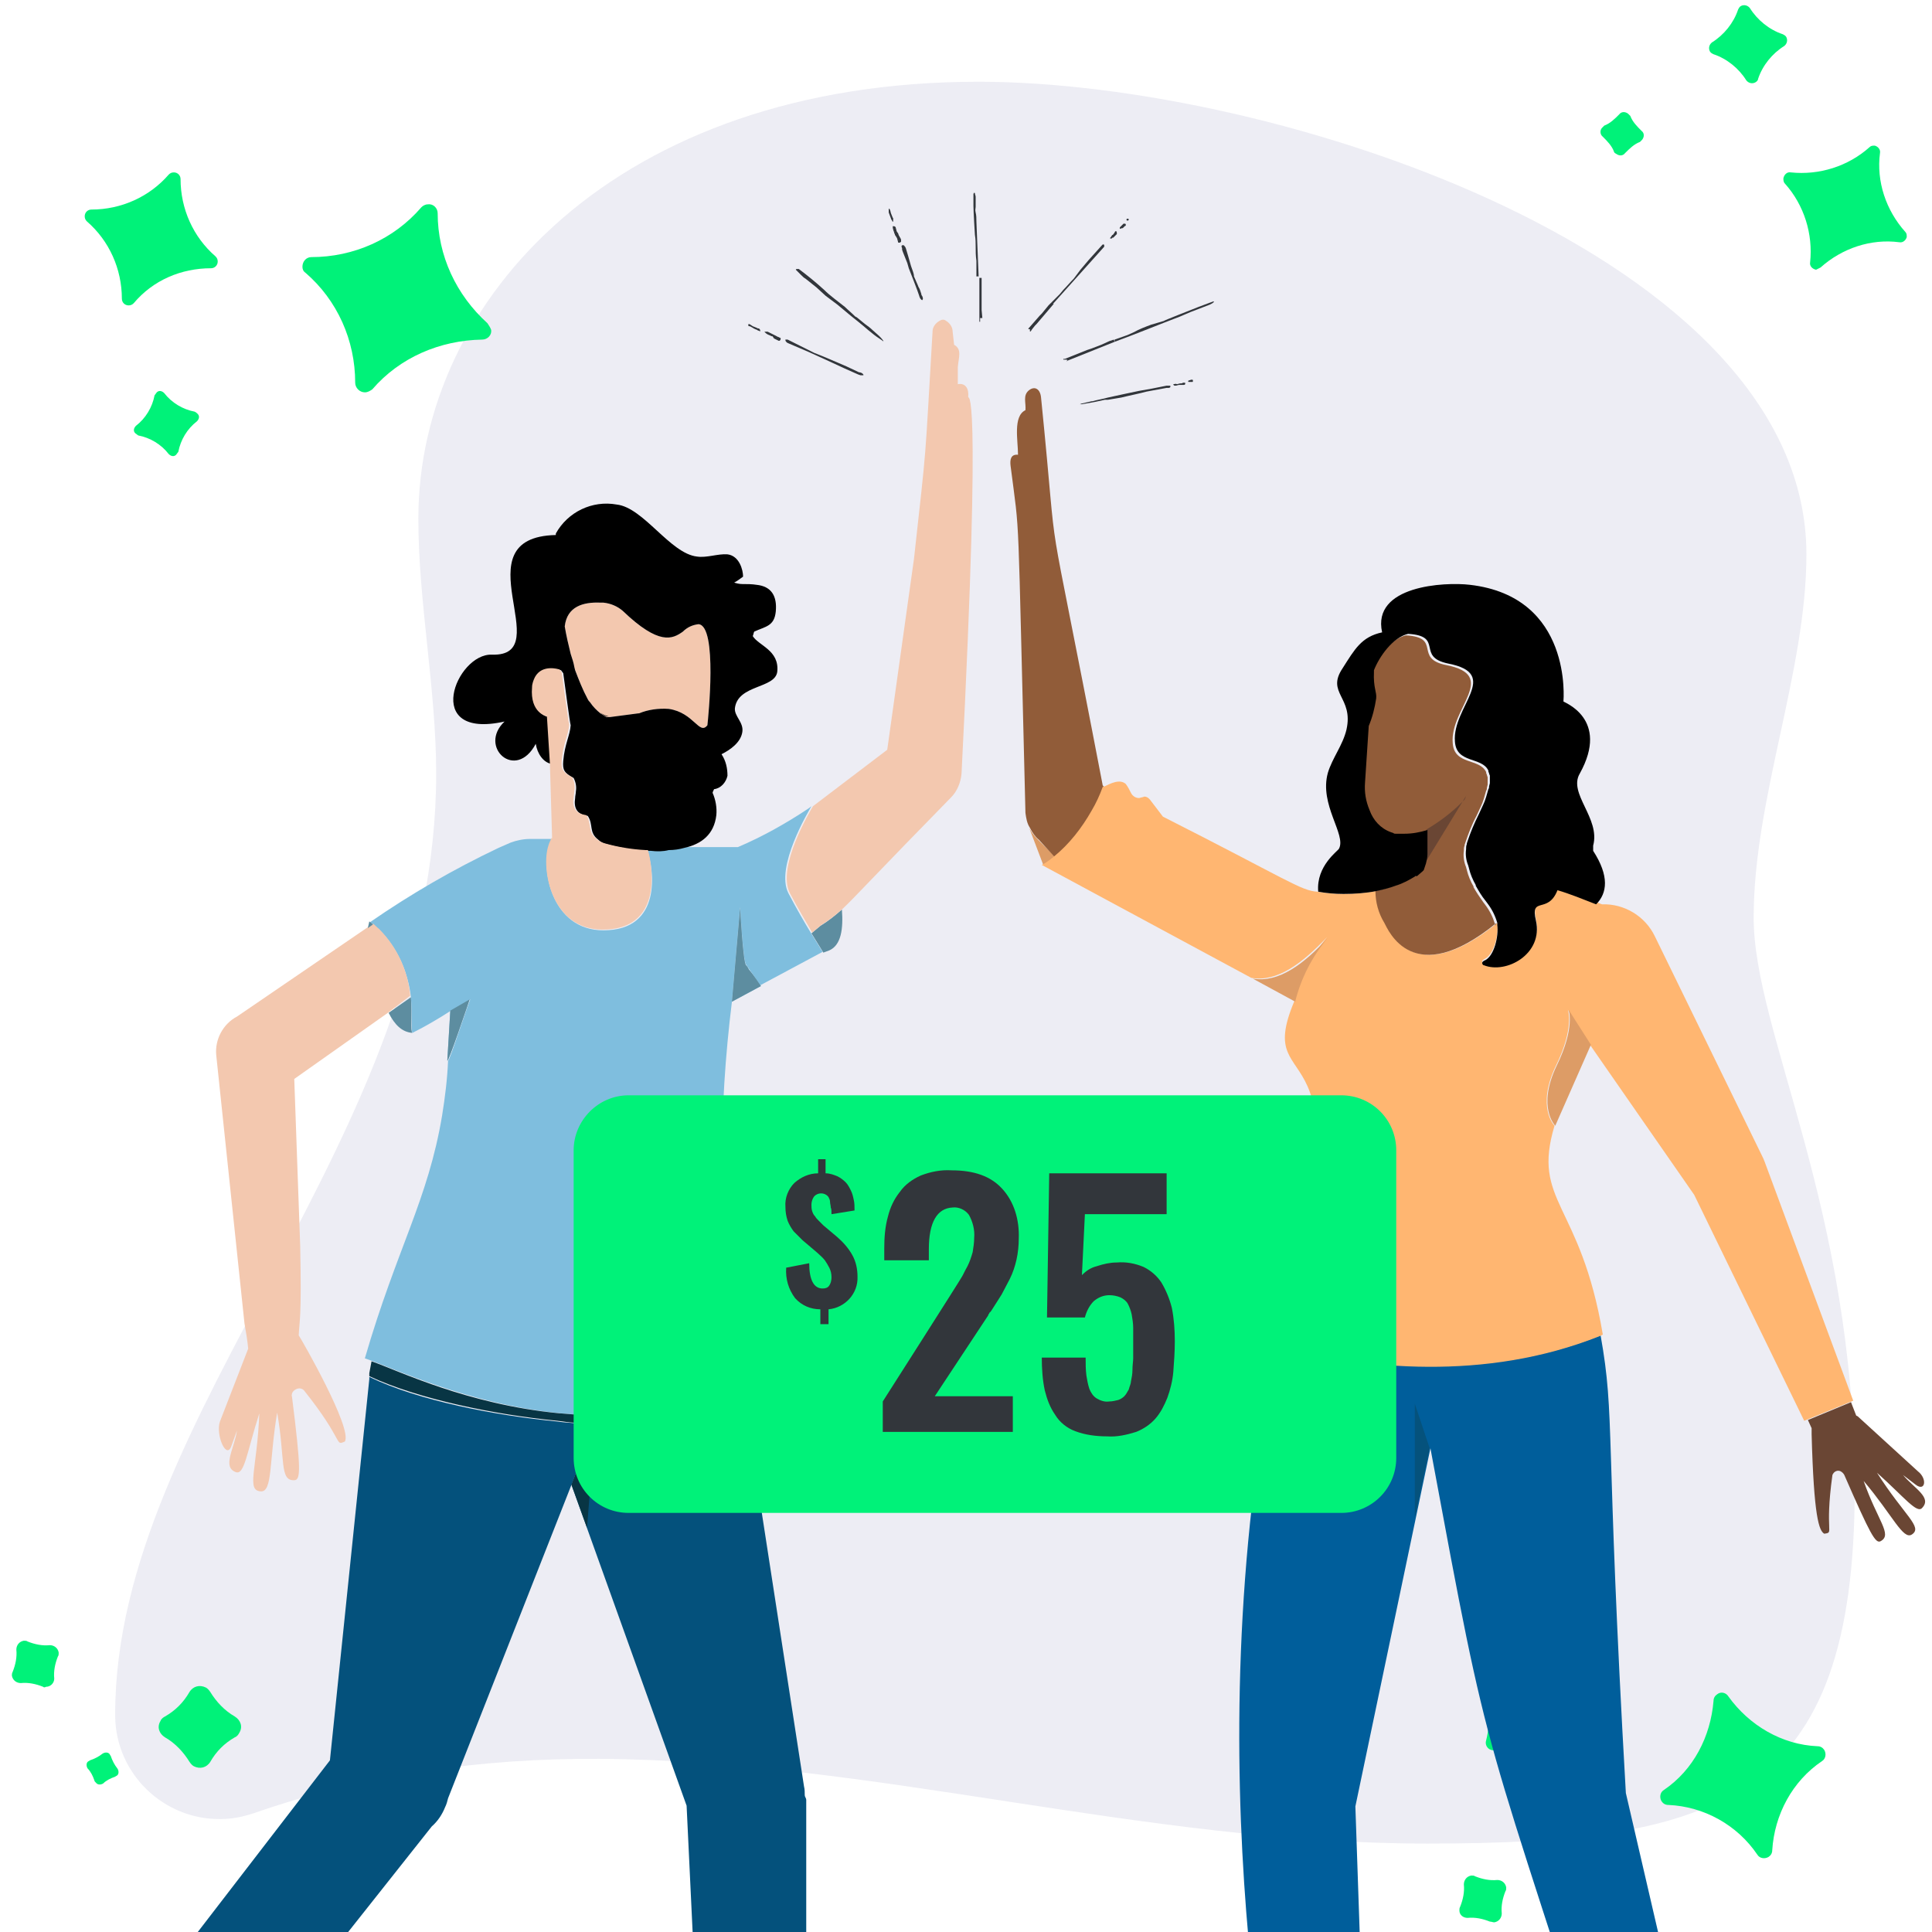
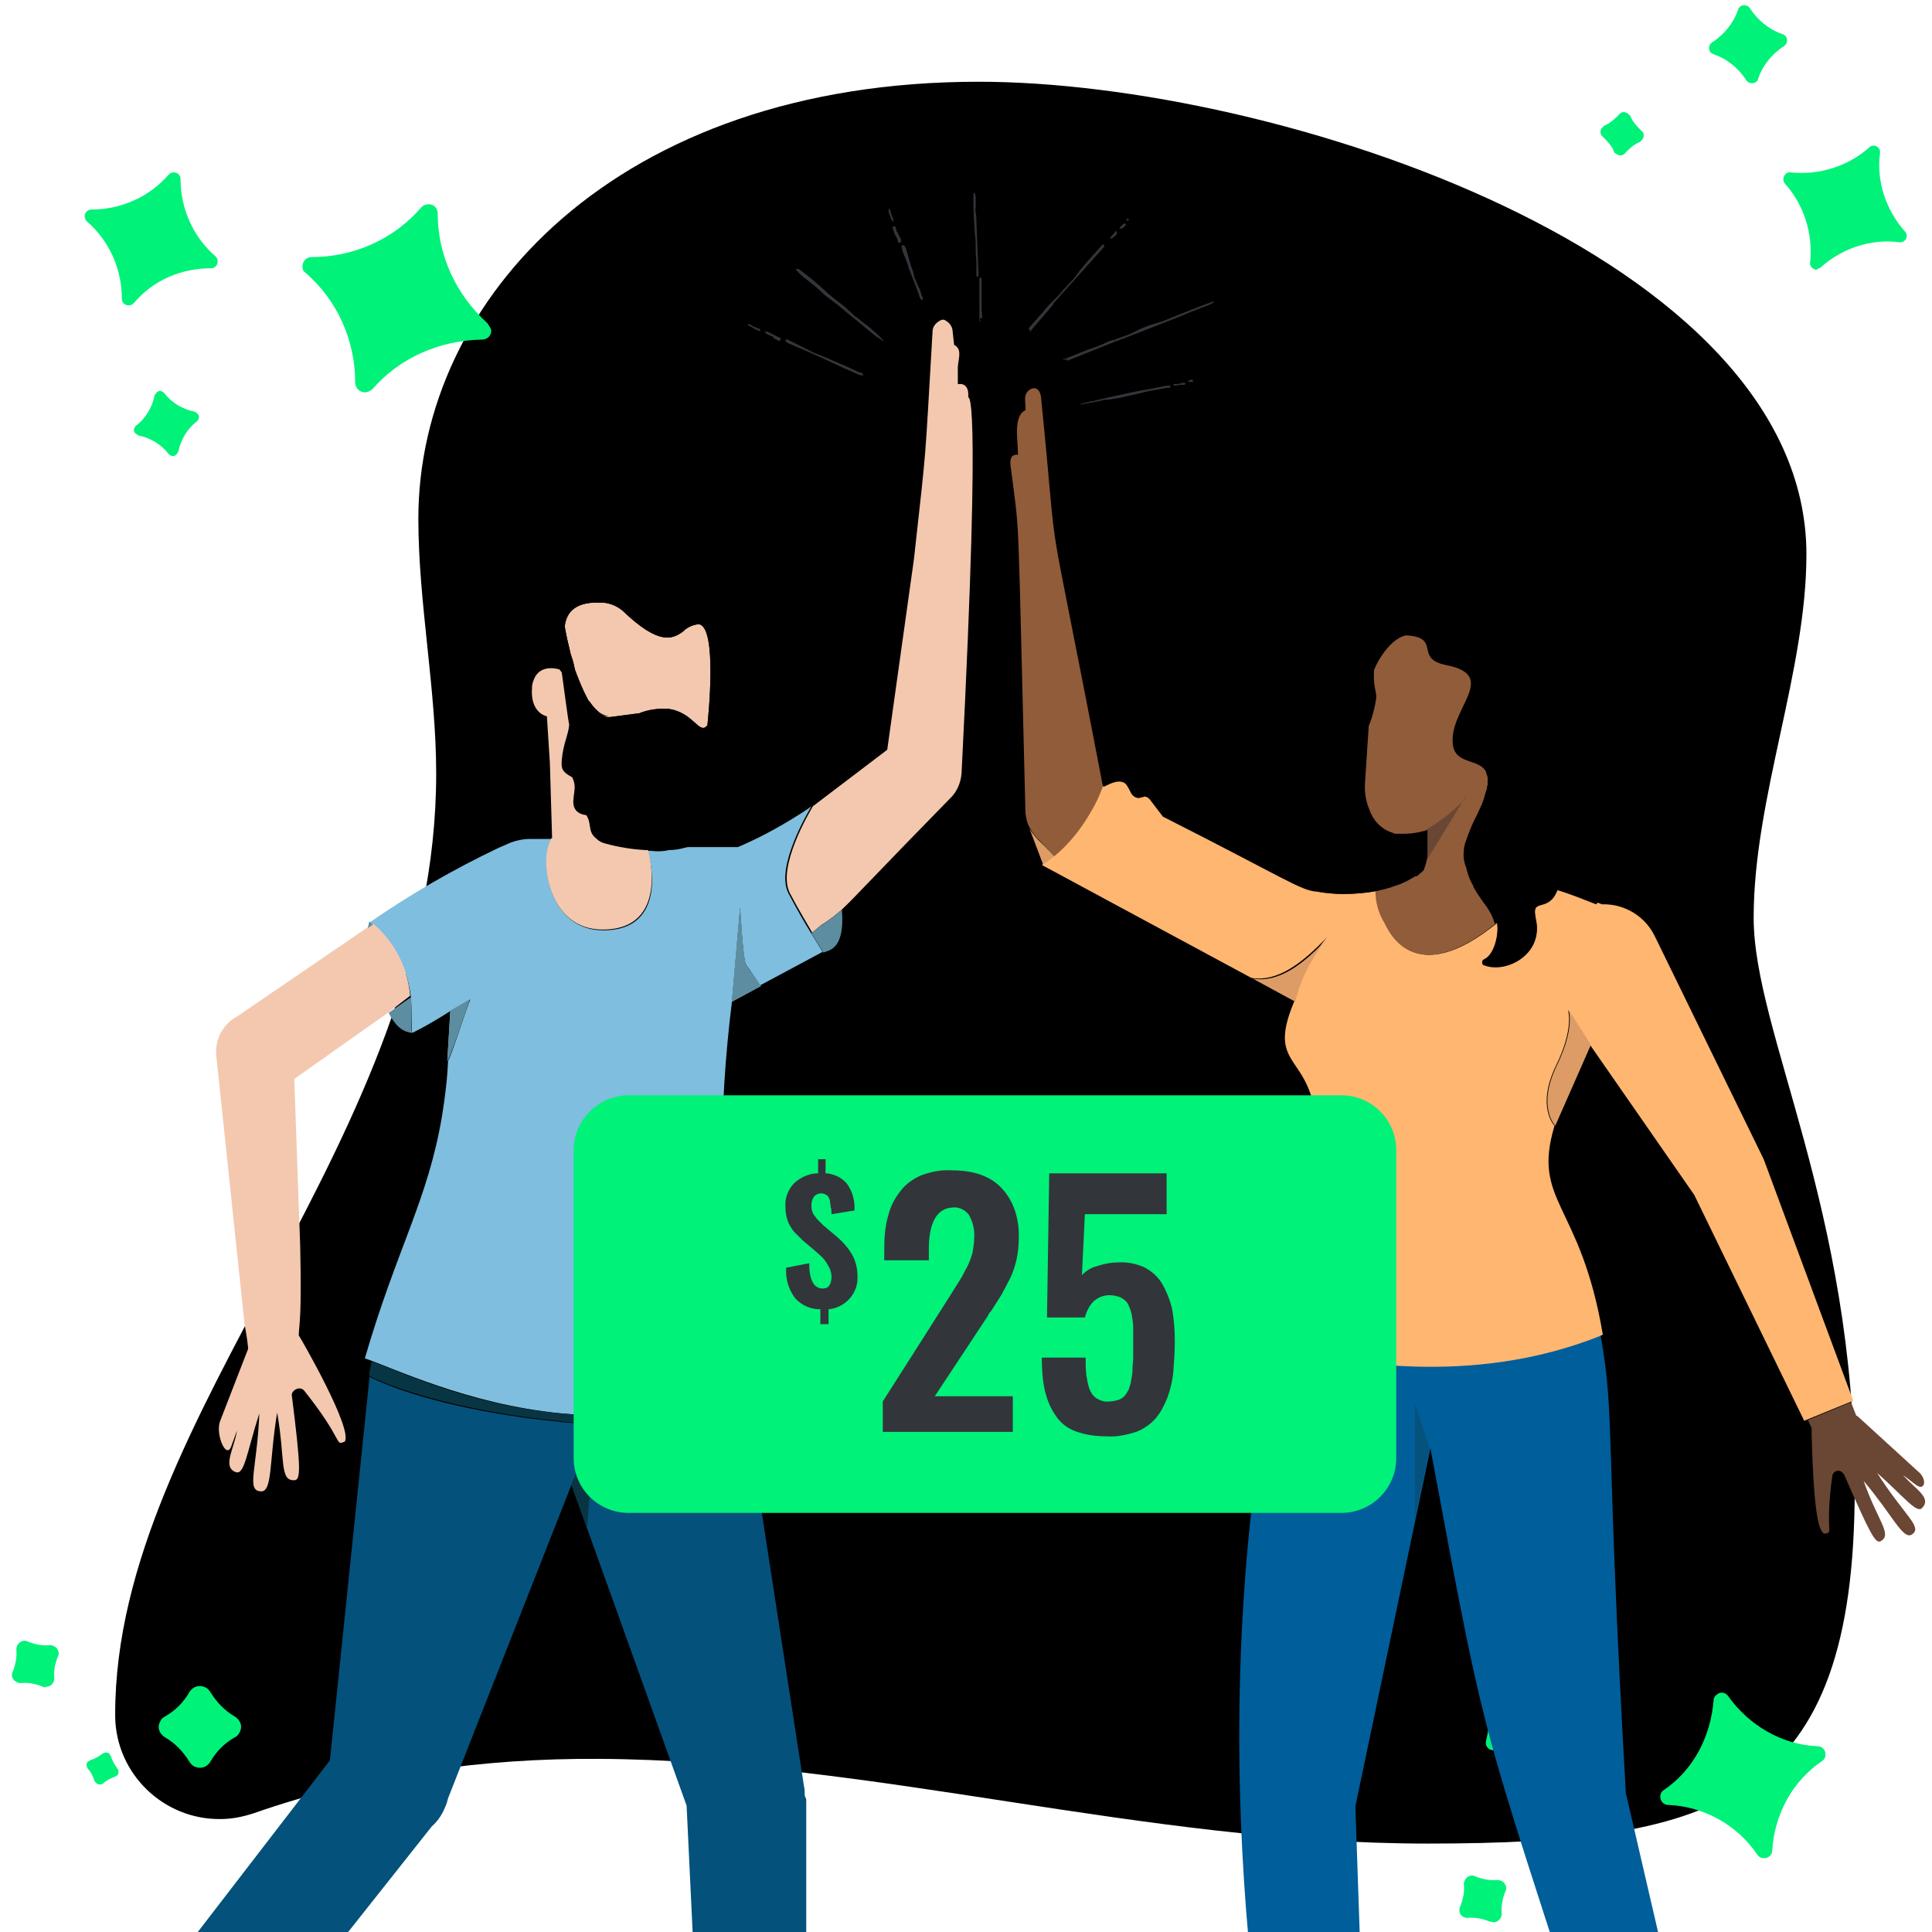
<svg xmlns="http://www.w3.org/2000/svg" enable-background="new 0 0 260 260" viewBox="0 0 260 260">
  <clipPath id="a">
    <path d="m0 0 260.4.7v259.3h-260.4z" />
  </clipPath>
-   <path d="m15.5 231c.1 7.7 6.5 13.9 14.2 13.8 1.5 0 3-.3 4.5-.8 14.9-5.2 30.6-7.4 46.4-7.3 37.1.2 73.1 11.4 111.5 11.4 39.4 0 57.5-5.9 57.5-47.8 0-37.7-13.6-61.4-13.6-76.8 0-16.1 7.1-33.1 7.1-48.9 0-40.2-71.4-63.6-111.4-63.6-48.7 0-75.4 29.3-75.4 58.8 0 11.3 2.4 22.9 2.4 34.3 0 49.4-43.2 85.9-43.2 126.6z" fill="#ededf4" />
+   <path id="background" d="m15.5 231c.1 7.7 6.5 13.9 14.2 13.8 1.5 0 3-.3 4.5-.8 14.9-5.2 30.6-7.4 46.4-7.3 37.1.2 73.1 11.4 111.5 11.4 39.4 0 57.5-5.9 57.5-47.8 0-37.7-13.6-61.4-13.6-76.8 0-16.1 7.1-33.1 7.1-48.9 0-40.2-71.4-63.6-111.4-63.6-48.7 0-75.4 29.3-75.4 58.8 0 11.3 2.4 22.9 2.4 34.3 0 49.4-43.2 85.9-43.2 126.6z" fill="currentColor" />
  <g fill="#00f279">
    <path d="m200.5 258.6c-1-.4-2-.6-3-.5-.6 0-1.1-.4-1.1-1 0-.2 0-.3.1-.5.4-1 .6-2 .5-3 0-.6.4-1.1 1-1.2.2 0 .4 0 .5.1 1 .4 2 .6 3 .5.6 0 1.1.4 1.2 1 0 .2 0 .4-.1.5-.4 1-.6 2-.5 3 0 .6-.4 1.1-1 1.2-.2 0-.4-.1-.6-.1zm9.1-25.2c-1-2.2-1.2-4.6-.6-6.9.2-.6-.2-1.2-.8-1.3-.2-.1-.5 0-.7.1-2.2 1-4.6 1.2-6.9.6-.6-.2-1.2.2-1.3.7-.1.2 0 .5.1.7 1 2.2 1.2 4.6.6 6.9-.2.6.2 1.2.7 1.3.2.1.5 0 .7-.1 2.2-1 4.6-1.2 6.9-.6.6.2 1.2-.2 1.3-.8.2-.1.1-.4 0-.6zm28.9 15.6c.3-4.8 2.7-9.3 6.7-12 .5-.3.6-1 .3-1.5-.2-.3-.5-.5-.9-.5-4.8-.2-9.2-2.8-12-6.7-.3-.5-1-.7-1.5-.3-.3.2-.5.5-.5.9-.4 4.8-2.7 9.3-6.7 12-.5.3-.6 1-.3 1.5.2.3.5.5.9.5 4.8.2 9.3 2.7 12 6.7.3.5 1 .6 1.5.3.3-.2.5-.5.5-.9z" />
    <path d="m26.2 55.4c-1.6-.3-3.1-1.2-4.1-2.5-.3-.3-.7-.4-1-.1-.1.1-.2.3-.3.4-.3 1.6-1.2 3.1-2.5 4.1-.3.3-.4.7-.1 1 .1.1.3.2.4.3 1.6.3 3.1 1.2 4.1 2.5.3.3.7.4 1 .1.1-.1.2-.3.3-.4.3-1.6 1.2-3.1 2.5-4.1.3-.3.4-.7.1-1-.1-.1-.2-.2-.4-.3z" />
    <path d="m65.6 43.5c-4.2-3.8-6.7-9.1-6.7-14.8 0-.7-.6-1.3-1.3-1.2-.4 0-.7.2-.9.4-3.7 4.3-9.1 6.7-14.8 6.7-.7 0-1.2.6-1.2 1.3 0 .3.1.6.4.8 4.3 3.7 6.7 9.1 6.7 14.8 0 .7.6 1.3 1.3 1.3.4 0 .7-.2 1-.4 3.7-4.3 9.1-6.6 14.8-6.7.7 0 1.3-.6 1.2-1.3-.1-.3-.3-.6-.5-.9z" />
    <path d="m18 40.8c2.6-3.1 6.4-4.7 10.4-4.7.5 0 .9-.4.9-.9 0-.3-.1-.5-.3-.7-3-2.6-4.7-6.4-4.7-10.4 0-.5-.4-.9-.9-.9-.3 0-.5.1-.7.3-2.6 3-6.4 4.7-10.4 4.7-.5 0-.9.4-.9.9 0 .3.1.5.3.7 3 2.6 4.7 6.4 4.7 10.4 0 .5.4.9.9.9.3 0 .5-.1.7-.3z" />
    <path d="m217.2 20.4c-.3-.8-.9-1.4-1.5-2-.4-.3-.4-.9-.1-1.2.1-.1.2-.2.3-.3.8-.3 1.4-.9 2-1.5.3-.4.8-.4 1.2-.1.1.1.2.2.3.3.3.8.9 1.4 1.5 2 .4.3.4.8.1 1.2-.1.1-.2.2-.3.3-.8.3-1.4.9-2 1.5-.3.4-.8.4-1.2.1-.2-.1-.3-.2-.3-.3zm19.4-9.8c.6-1.8 1.9-3.4 3.5-4.4.4-.3.5-.8.3-1.2-.1-.2-.3-.3-.5-.4-1.8-.6-3.4-1.9-4.4-3.5-.3-.4-.8-.5-1.2-.3-.2.1-.3.3-.4.5-.6 1.8-1.9 3.4-3.5 4.4-.4.3-.5.8-.3 1.2.1.2.3.3.5.4 1.8.6 3.4 1.9 4.4 3.5.3.4.8.5 1.2.3.2-.1.4-.3.4-.5zm8.4 25.4c2.9-2.6 6.8-3.9 10.6-3.4.5.1.9-.3 1-.7 0-.3 0-.5-.2-.7-2.6-2.9-3.9-6.8-3.4-10.6.1-.5-.3-.9-.7-1-.3 0-.5 0-.7.2-2.9 2.6-6.8 3.8-10.6 3.4-.5-.1-.9.3-1 .8 0 .2 0 .5.2.7 2.6 2.9 3.8 6.8 3.4 10.6-.1.5.3.9.8 1 .2-.1.4-.2.6-.3z" />
    <path d="m5.8 227c-1-.4-2-.6-3-.5-.6 0-1.1-.4-1.2-1 0-.2 0-.3.1-.5.4-1 .6-2 .5-3 0-.6.4-1.1 1-1.2.2 0 .4 0 .5.1 1 .4 2 .6 3 .5.6 0 1.1.4 1.2 1 0 .2 0 .4-.1.5-.4 1-.6 2-.5 3 0 .6-.5 1.1-1.1 1.1-.2.1-.3.1-.4 0z" />
    <path d="m31.6 233.8c-1.4.8-2.5 1.9-3.3 3.3-.5.8-1.4 1-2.2.6-.2-.1-.4-.3-.6-.6-.8-1.3-1.9-2.5-3.3-3.3-.8-.5-1.1-1.4-.6-2.2.1-.3.4-.5.6-.6 1.4-.8 2.5-1.9 3.3-3.3.5-.8 1.4-1 2.2-.6.2.1.4.3.6.6.8 1.3 1.9 2.5 3.3 3.3.8.5 1.1 1.4.6 2.2-.1.2-.3.5-.6.6z" />
    <path d="m12.7 239.6c-.2-.6-.5-1.2-.9-1.6-.2-.3-.2-.7 0-.9.1-.1.2-.1.3-.2.6-.2 1.2-.5 1.7-.9.3-.2.7-.2.9 0 .1.1.1.2.2.3.2.6.5 1.2.9 1.7.2.3.2.7 0 .9-.1.1-.2.1-.3.2-.6.2-1.2.5-1.6.9-.3.2-.7.2-.9 0s-.3-.3-.3-.4z" />
  </g>
  <g clip-path="url(#a)">
    <path d="m111.6 127.9c-.3.1-.5.2-.8.3 0 0-.6-1-1.6-2.6l1.2-1c1-.6 2-1.4 2.9-2.2.2 2.6-.1 4.8-1.7 5.5z" fill="#5d8da0" />
    <path d="m55.5 139c-1.4-.1-2.4-1.1-3.2-2.7l3-2.1c.2 2.5-.1 4.5.2 4.8z" fill="#5d8da0" />
    <path d="m129.4 104.1c-.1 1.2-.6 2.4-1.4 3.2-9.8 10-13 13.5-14.6 15-.9.8-1.9 1.6-2.9 2.2l-1.2 1c-.8-1.4-1.9-3.2-3-5.3-1.8-3.5 2.7-11 3.1-11.7l10-7.6 3.6-25.7c1.8-16.3 1.4-11.9 2.5-30.6 0-.6.4-1.1.9-1.4s.7-.2 1.1.1.7.8.7 1.3l.2 1.8c1.1.6.6 1.7.5 3v2.3c1.1-.2 1.5.7 1.4 1.7-.1.6 1.9-4.5-.9 50.7z" fill="#f3c8af" />
    <path d="m121.7 305.2c-.3.9-1.2 1.6-2.2 1.5h-23.4c-1.4-.1-2.5-1.3-2.6-2.7 0-.2 0-.4 0-.6l2.3-10.3 8.9-.1c3.2 3.9 7.4 6.4 14.9 9 .4 0 .8.2 1.1.4s.6.6.8.9c.3.7.4 1.3.2 1.9z" />
    <path d="m104.7 293 .1.1-9 .1-.3-3.8 9.3 1.7z" fill="#fbb03b" />
    <path d="m13.1 277.7-6.2 5.8c-.7.6-1 1.5-.9 2.4.1.8.5 1.6 1.1 2.1l17.8 14.3c.5.4 1 .6 1.6.6.4 0 .9-.1 1.3-.3 1.1-.6 1.6-2 1.1-3.2 0-.1-.1-.2-.1-.3l-.2-.2c-3.7-6.2-6-10.4-7.2-16.2l-6.3-7.5z" />
    <path d="m21.3 282.4s0 .1 0 0l-6.3-7.4 1.4-1.6 6.4 7.7z" fill="#fbb03b" />
    <path d="m139.7 113c-.5-.5-.9-1-1.2-1.6l1.9 5c.5-.3 1.1-.7 1.6-1.1z" fill="#dd9c66" />
    <path d="m148.4 105.7c-8.4-43.8-5.6-25.4-8.3-52.2-.1-1.1-.8-1.6-1.6-1-.9.7-.4 1.7-.5 2.7-1.7.8-1 4.1-1 6-1-.1-1.1.7-1 1.5 1.3 10.2.9 3.4 2 46.7.1.7.2 1.4.6 2 .3.6.7 1.2 1.2 1.6l2.2 2.4c2.1-1.7 3.8-3.8 5.1-6.2.6-1 1.1-2.1 1.5-3.2v-.1z" fill="#915c39" />
    <path d="m256.1 198.5 1.7 1.3c1.3 1 1.6-.8.3-1.8l-8.1-7.4-.2-.1-.7-1.8-5.8 2.4.5 1.1v.8c.3 11.2 1 13 1.7 13.4 1.4-.2 0 0 1.1-7.9.2-.5.7-.7 1.1-.5.2.1.4.3.5.5 3.5 8 4.2 9.3 4.9 8.9 1.6-.9-.4-2.7-2.3-8.1 3.9 4.6 5.3 8 6.5 7.2 1.5-1-1-2.5-4.7-8.3 3.7 3.3 5.4 5.6 6.1 4.7 1.3-1.4-1.1-2.6-2.6-4.4z" fill="#6a4634" />
    <path d="m174.7 295.3.3 1.1c7.6 2.4 7.6-.3 7.5-.5l-.3-2.3c-3.2 1.7-5.6 2-7.5 1.7z" fill="#ea514a" />
    <path d="m184.3 298.1c0-.2.4-1.6-1.8-2.1 0 .2 0 2.9-7.5.5-1.8.5-4.9 2.1-13.8 6-.7.3-1 1.1-.7 1.9.1.3.3.5.6.6 3.4 2 7.5 2.5 11.2 1.3 2-.7 3.9-1.9 6-1.3 1.1.3 1.6 1.6 3 1.6 1 0 2.1-.3 3-.7.3-.2.1.3 0-7.8z" />
    <path d="m229.3 292-.8-1.9c-2.2 1.6-4.7 2.5-7.4 2.6l1 1.8c8 .3 7.3-2.3 7.2-2.5z" fill="#ea514a" />
    <path d="m231.5 293.6c-.1-.2 0-1.6-2.2-1.5.1.1.8 2.7-7.2 2.4-1.6 1-4.1 3.3-11.7 9.5-.6.5-.7 1.4-.2 2 .2.2.4.4.7.5 3.8 1.1 7.9.5 11.1-1.7 1.7-1.2 3.4-2.8 5.4-2.8 1.1 0 2 1.1 3.3.7 1-.3 1.9-.8 2.7-1.5.4-.4.4.1-1.9-7.6z" />
    <path d="m218.8 241.3c-2.8-48.9-1.4-50.4-3.4-61.6-15.6 6.2-31.5 4.3-43.6 1.6-11.5 57 .2 107.8 1.2 113.5.6.2 1.2.4 1.8.5 1.8.3 4.2 0 7.6-1.6.5-.3 1.1-.5 1.7-.9l-1.7-49.7 10.1-48.2c8.4 45.2 6.2 33.8 26.6 97.8.8 0 1.5-.1 2.2-.1 2.7-.1 5.2-1 7.4-2.6l1.2-.8z" fill="#005e9b" />
    <path d="m237.5 156.4c-.1-.2-.1-.3-.2-.5l-14.6-29.9c-1.3-2.7-4.1-4.4-7.1-4.3l-.8-.3c-1.8-.7-3.5-1.3-5.2-1.8-1.3 3.4-3.6.7-2.9 4.1 1 4.5-4 7.2-7 6-.2-.1-.3-.3-.2-.4 0-.1.1-.1.2-.2 1.4-.6 2-3.4 1.8-4.8 0 0 0 0 0-.1-11.3 9.2-14.6.9-15.1 0-.8-1.3-1.2-2.8-1.2-4.3-1.5.3-3 .4-4.5.4-1.1 0-2.3-.1-3.4-.3-2.2-.1-4.2-1.7-20.8-10.1l-1.6-2.1c-.2-.3-.5-.6-.9-.6-.2.1-.4.1-.7.2-.5 0-.9-.3-1.1-.7s-.4-.8-.7-1.2c-.8-.7-2-.1-3 .4l-.1-.1v.1c-.4 1.1-.9 2.2-1.5 3.2-1.3 2.3-3 4.5-5.1 6.2-.5.4-1 .8-1.6 1.1l28.2 15.2c3.5.6 6.9-2 10.2-5.5-2.1 2.5-3.6 5.4-4.4 8.6l-4.9-2.6 4.9 2.6c-6 14.2 11.8 1-3.2 46.5l.7.2c12.1 2.7 28 4.6 43.6-1.6l.4-.2c-3-17.8-9.6-17.8-6.5-28.1 0 0-2.5-2.5.2-8.1 2.5-5.1 1.6-7.5 1.6-7.5l2.9 4.6 14.1 20.3 14.8 30.4 6.6-2.7z" fill="#ffb671" />
    <path d="m201.4 124.2c-11.3 9.2-14.6.9-15.1 0-.8-1.3-1.2-2.8-1.2-4.3.9-.2 1.7-.4 2.5-.7 1-.3 1.9-.8 2.7-1.3h.1.1l.3-.2c.2-.1.4-.3.5-.4.1-.3.2-.6.3-.9.1-.4.2-.8.2-1.3 0-.4 0-3.2 0-3.2-1 .3-2 .5-3.1.5h-1.2c-.1 0-.2 0-.3-.1l-.3-.1c-1.4-.5-2.4-1.6-2.9-3-.5-1.2-.7-2.4-.6-3.7l.5-7.6c.5-1.2.8-2.4 1-3.7.1-.9-.4-1.4-.3-3.6 0-.1 0-.2 0-.2.7-1.8 2.5-4.4 4.6-4.9 4.9.3 1 3.1 5.4 4 7.2 1.4.5 5.8.9 10.5.2 3 3.6 2 4.5 3.9v.1c0 .1.1.2.1.3l.1.3v.3.7l-.1.4c0 .1 0 .3-.1.4-.2.7-.4 1.5-.7 2.1l-.6 1.3c-.6 1.1-1.1 2.4-1.5 3.6l-.1.3v.1c-.1.2-.1.5-.1.7-.1.7 0 1.5.3 2.2 0 .1.1.3.1.4.2.8.5 1.5.9 2.2v.1c.4.7.8 1.3 1.3 2 .1.1.2.3.3.4.6.8 1 1.6 1.3 2.6v.2z" fill="#915c39" />
    <path d="m178.7 126.2c-2.1 2.5-3.6 5.4-4.4 8.6l-5.7-3.1c3.5.6 6.9-2 10.1-5.5z" fill="#dd9c66" />
    <path d="m214.1 140.6-4.8 10.9s-2.5-2.5.2-8.1c2.5-5.1 1.6-7.5 1.6-7.5z" fill="#dd9c66" />
    <path d="m197.3 107.1c-.3.5-5.5 9-5.5 9 .1-.4.2-.8.2-1.3 0-.3 0-3.2 0-3.2 1.7-1 3.3-2.2 4.7-3.6l.2-.2c.1-.1.1-.1.2-.2l.1-.2c.1-.3.1-.4.1-.3z" fill="#6a4634" />
    <path d="m214.4 114.5c0-.2 0-.5 0-.7 1-3.7-3.4-7-1.8-9.7 4.1-7.4-2.2-9.6-2.2-9.7s1.3-14.1-12.6-15.7c-3.4-.4-13.2.1-11.8 6.4-2.8.6-3.7 2.3-5.3 4.8-2.3 3.4 1.5 3.9.5 8.3-.5 2.1-1.9 3.8-2.5 5.8-1.2 4.3 2.5 8.3 1.5 10.2-.1.3-3.1 2.3-2.8 5.8 1.1.2 2.2.3 3.4.3 1.5 0 3-.1 4.5-.4.9-.2 1.7-.4 2.5-.7 1-.3 1.9-.8 2.7-1.3h.1.1l.7-.6.2-.2c.1-.3.2-.6.3-.9.1-.4.2-.8.2-1.3 0-.3 0-3.2 0-3.2-1 .3-2 .5-3.1.5h-1.2c-.1 0-.2 0-.3-.1l-.3-.1c-1.4-.5-2.4-1.6-2.9-3-.5-1.2-.7-2.4-.6-3.7l.5-7.6c.5-1.2.8-2.4 1-3.7.1-.9-.4-1.4-.3-3.6 0-.1 0-.2 0-.2.7-1.8 2.5-4.4 4.6-4.9 4.9.3 1 3.1 5.4 4 7.2 1.4.5 5.8.9 10.5.2 3 3.6 2 4.5 3.9v.1c0 .1.1.2.1.3s.1.2.1.3v.3.7l-.1.4c0 .1 0 .3-.1.4-.2.7-.4 1.5-.7 2.1l-.6 1.3c-.6 1.2-1.1 2.4-1.5 3.6l-.1.3v.1c-.1.2-.1.5-.1.7-.1.7 0 1.5.3 2.2 0 .1.1.3.1.4.2.8.5 1.5.9 2.2v.1c.4.7.8 1.4 1.3 2 .1.1.2.3.3.4.6.8 1 1.6 1.3 2.6v.2l.2-.1-.2.1v.1c.2 1.4-.4 4.3-1.8 4.8-.2.1-.3.3-.2.4 0 .1.1.2.2.2 3 1.2 8-1.5 7-6-.8-3.4 1.6-.8 2.9-4.1 1.7.5 3.4 1.2 5.2 1.9 1.5-1.5 1.8-3.8-.4-7.2z" />
    <path d="m108.5 291.7-13.9-2.5-2.2-46.2-15.5-43.2 3.2-8.1h-.8c6.7-.3 13.3-1.4 19.6-3.4l1.2-.4 8.1 52.5c.1.4.1.8.1 1.2 0 .2.2.4.2.6z" fill="#04517c" />
    <g fill="#7fbede">
      <path d="m63.2 134.5c-.1.3-3 8.9-3 8.2l.4-6.7z" />
      <path d="m98.5 134.8c-.9 7.3-1.4 14.7-1.3 22 .2 15.9 3.3 24.7 4.3 30.2l-1.4.5c-7.9 2.6-16.3 3.5-24.6 2.7-12.5-1.2-22.8-6.2-26.4-7.4 4.3-14.8 8.5-21.3 10.4-32.7.4-2.5.7-4.9.8-7.4 0 .7 2.8-8 3-8.2l-2.6 1.5c-1.7 1.1-3.4 2.1-5.2 3-.2-.3 0-2.3-.2-4.8-.4-3.4-1.8-6.6-4.2-9-.2-.2-.5-.5-.8-.7l-.5-.4c5.5-3.8 11.2-7.1 17.3-10 0 0 .9-.4 1.6-.7.8-.3 1.7-.5 2.7-.5h2.9c-.1.3-.3.6-.4 1-1.1 3 .3 11.3 7.3 11.3 8 0 6.8-8.2 5.9-10.8h.2c.8.1 1.6.1 2.4-.1.7 0 1.4-.1 2.1-.3h7.5c3.3-1.4 6.5-3.2 9.5-5.2l.4-.3c-.4.7-4.9 8.2-3.1 11.7 1.1 2.1 2.2 4 3 5.3 1 1.6 1.6 2.6 1.6 2.6l-8.4 4.5s-.9-1.4-1.5-2.2c-.1-.2-.3-.4-.4-.6-.4-.4-.8-7.7-.8-7.7z" />
      <path d="m102.4 132.7-3.9 2.1 1.1-12.6s.4 7.4.8 7.7c.2.2.3.4.4.6.7.8 1.6 2.2 1.6 2.2z" />
      <path d="m109.3 108.5-.2.1z" />
    </g>
    <path d="m102.4 132.7-3.9 2.1 1.1-12.6s.4 7.4.8 7.7c.2.2.3.4.4.6.7.8 1.6 2.2 1.6 2.2z" fill="#5d8da0" />
    <path d="m95.2 97.6c-1.1 1.4-1.8-1.7-5.2-2.2-1.4-.1-2.8.1-4 .6h-.1l-3.8.5h-.5c-.3-.2-.5-.3-.8-.5-.5-.4-1-.9-1.4-1.5-.1-.1-.2-.2-.3-.4-.7-1.3-1.2-2.6-1.7-3.9l-.1-.4c-.1-.6-.3-1.2-.5-1.8-.3-1.2-.6-2.5-.8-3.7.3-2.7 2.5-3.3 4.8-3.2h.4c1 .1 1.9.5 2.6 1.1 4.9 4.7 6.7 3.8 8.1 2.8.6-.6 1.3-.9 2.1-1 2.6.2 1.3 12.7 1.2 13.6z" fill="#f3c8af" />
    <path d="m80.8 95.9c.2.2.5.4.8.5h.3c-.4-.1-.7-.2-1.1-.5z" />
    <path d="m104.4 82.3c.2-2.1-.6-3.4-2.6-3.6-.6-.1-1.3-.1-1.9-.1-.4 0-.8-.1-1.1-.2.4-.2.8-.5 1.2-.8 0-.9-.5-2.8-2.1-3-1.3-.1-2.8.5-4.1.3-3.6-.4-7.2-6.6-10.8-7-3.3-.6-6.6 1-8.2 3.9v.2c-13.1.3.4 16.4-8.6 16.1-4.8-.2-9.5 11.5 1.7 9-3.6 3.4 1.5 8.1 4.2 3 .2 1.3 1 2.5 2.1 2.7l-.4-6.3s-2.3-.4-2-3.9c0-.5.2-1 .4-1.4 1-1.8 3.3-1 3.3-1l.3.4c.2 1.4.9 6.8 1 7-.1 1.4-.8 2.5-1 4.8-.1 1.2.1 1.6 1.4 2.3.3.6.4 1.2.3 1.8 0 .3-.1.6-.1.9-.2 1.3.2 2.2 1.7 2.4.8 1.2.1 2.2 1.4 3.2.3.3.7.5 1.1.6 1.8.5 3.6.8 5.5.9h.5c.8.1 1.6.1 2.4-.1.7 0 1.4-.1 2.1-.3 2.3-.5 4-1.8 4.3-4.4.1-1-.1-2.1-.5-3 0-.1.1-.3.2-.5.9-.1 1.6-.9 1.8-1.8 0-1-.2-2-.8-2.9 1.2-.6 2.6-1.6 2.8-3 .2-1.3-1.1-2.1-1-3.2.4-3.2 5.4-2.6 5.7-4.9.3-2.9-2.5-3.5-3.3-4.8.1-.2.1-.4.2-.6 1.5-.7 2.7-.7 2.9-2.7zm-9.2 15.3c-1.1 1.4-1.8-1.7-5.2-2.2-1.4-.1-2.8.1-4 .6h-.1l-3.8.5h-.5c-.3-.2-.5-.3-.8-.5-.5-.4-1-.9-1.4-1.5-.1-.1-.2-.2-.3-.4-.7-1.3-1.2-2.6-1.7-3.9l-.1-.4c-.1-.6-.3-1.2-.5-1.8-.3-1.2-.6-2.5-.8-3.7.3-2.7 2.5-3.3 4.8-3.2h.4c1 .1 1.9.5 2.6 1.1 4.9 4.7 6.7 3.8 8.1 2.8.6-.6 1.3-.9 2.1-1 2.6.2 1.3 12.7 1.2 13.6z" />
    <path d="m81.1 125.1c-7 0-8.3-8.3-7.3-11.3.1-.4.3-.7.4-1h.1l-.3-10.1-.4-6.3s-2.3-.4-2-3.9c0-.5.2-1 .4-1.4 1-1.8 3.3-1 3.3-1l.3.4c.2 1.4.9 6.8 1 7-.1 1.4-.8 2.5-1 4.8-.1 1.2.1 1.6 1.4 2.3.3.6.4 1.2.3 1.8 0 .3-.1.6-.1.9-.2 1.3.2 2.2 1.7 2.4.8 1.2.1 2.2 1.4 3.2.3.3.7.5 1.1.6 1.8.5 3.6.8 5.5.9h.3c.7 2.5 1.9 10.7-6.1 10.7z" fill="#f3c8af" />
    <path d="m100.1 187.8c-.4.1-.8.3-1.2.4-6.4 2-13 3.2-19.6 3.4-1.1-.1-2.3-.1-3.5-.3l-.8-.1c-8.3-.8-18.7-2.9-25.3-6v.3-.7l.3-1.6c3.5 1.2 12.8 5.8 25.3 7h.1c8.3.8 16.7-.1 24.6-2.7z" fill="#083544" />
    <path d="m80.1 191.7-19.8 50.3c-.1.4-.2.8-.4 1.2-.4 1-1 1.9-1.8 2.6l-31.6 39.9-10.2-12.3 28.1-36.5 5.3-51.3v-.3c6.6 3.2 17 5.2 25.3 6l.8.1c1.2.1 2.4.2 3.5.3z" fill="#04517c" />
    <path d="m80.1 191.7-1.1 13.9-2.1-5.8z" fill="#083544" />
    <path d="m190.4 204.3v-15.4l2 6z" fill="#05527c" />
    <g fill="#32363b">
      <path d="m131.3 33.1c0 .7 0 1.3.1 2v.7 1.4h.3c-.1-2.4-.2-4.9-.3-7.4 0-.4 0-.8-.1-1.2s0-.5 0-.8 0-.8 0-1.2v-.1c0-.2-.1-.3-.1-.5-.1-.1-.1-.1-.2.1v.3 1.3c0 .8.2 3.9.2 3.9.1.6.1 1.1.1 1.5z" />
      <path d="m132.2 42.8-.1-1.1v-4.3h-.3v.9.5 4.4.1h.1v-.5z" />
      <path d="m150.7 30.8v-.2l.2-.2c.1-.1.1-.1.2-.2l.1-.1h.1c.1 0 .2 0 .2.1v.1c0 .1 0 .1-.1.1l-.1.1c-.1.1-.1.1-.2.2-.2 0-.3.1-.4.1z" />
      <path d="m151.7 29.7-.1-.1v-.1c.1-.1.2-.1.3 0v.1s-.1.1-.2.1z" />
      <path d="m144.5 37.5c-.5.5-.9 1-1.4 1.5l-.5.6-1.1 1.1.2.2c1.7-1.9 6.9-7.7 6.9-7.7 0-.1 0-.1 0-.2s-.1-.1-.1-.1h-.1l-.1.1-1.8 2c-.6.7-1.1 1.3-1.1 1.3z" />
      <path d="m138.7 44.6.2-.3.4-.5.2-.2 2.3-2.7-.3-.2-.1.1-.1.1-.2.2-.9 1.1-.3.3-1.4 1.6-.1.1v.1h.2v.3z" />
      <path d="m150.2 31.1c-.1 0-.1 0 0 0-.1 0-.2.1-.2.2-.1.1-.2.3-.4.5l.2.2.2-.2.3-.3v-.1c0-.1 0-.2-.1-.3z" />
      <path d="m149.5 31.9-.1.1v.1h.2l.3-.3-.2-.2z" />
      <path d="m154.9 43.7c-.8.3-1.6.6-2.3 1l-.9.4-1.7.6v.3c3-1.1 5.9-2.3 8.8-3.4.5-.2.9-.4 1.4-.6l2.6-1c.2-.1.4-.2.5-.3s.1-.2-.1-.1c-.1 0-.2.1-.3.1l-1.6.6c-1 .4-4.6 1.8-4.7 1.9z" />
      <path d="m143.5 48.6 6.5-2.6-.1-.3-.6.2-1.1.5-1.3.5-.6.2-3 1.2h-.2v.1h.5v.2z" />
      <path d="m157.9 51.7c0 .1.1.2.2.2h.1c.2 0 .3-.1.5-.1h.3.3c.1 0 .1 0 .2-.1v-.1c0-.1 0-.1-.1-.1h-.1-.1c-.1.1-.2.1-.4.1l-.4.1c-.2-.1-.3 0-.5 0z" />
      <path d="m148.9 53.8h.2c.6-.1 1.2-.2 1.8-.3 1.2-.3 2.3-.5 3.4-.8l2.7-.5h.2.1c.1 0 .2-.1.2-.1v-.2h-.5l-2 .4-1.7.3-1.9.4-2.3.5c-.7.2-1.4.3-2.1.5h-.1l-1.3.3c-.1 0-.2.1-.3.1h-.1.3.1l1.7-.3 1.4-.3z" />
      <path d="m160.5 51.1h-.2l-.3.1s-.1 0-.1.1 0 .1.1.1h.1.3.1s.1-.1 0-.3c0 .1 0 .1 0 0z" />
      <path d="m120.1 29.8-.1-.2s-.1-.1-.1-.2c-.1-.3-.2-.5-.3-.8v-.2-.1c0-.1 0-.1 0-.2h.1l.1.2.1.4.2.5c0 .1.1.1.1.2v.1.3s-.1.1-.1 0z" />
      <path d="m122.6 35.8-.4-1.4-.3-1-.1-.2-.1-.1c0-.1-.1-.1-.2-.1h-.1c-.1.1-.1.2 0 .4v.2l.1.3c.2.5.4 1 .6 1.5l.2.7s1.3 3.3 1.4 3.7c0 .1.1.2.1.3.1.1.1.2.3.3 0 0 .1-.1.1-.2 0-.2-.1-.4-.2-.5v-.1c-.1-.3-.2-.7-.4-1-.1-.3-.4-.9-.6-1.4 0-.4-.2-.8-.4-1.4z" />
      <path d="m120.7 31.9.1.2.1.4c0 .1 0 .1.1.1s.1 0 .2-.1c0 0 0-.1 0-.2s-.1-.3-.2-.4c0-.2 0 0 0 0l-.1-.2-.1-.3-.1-.1-.1-.2-.1-.4c0-.1-.1-.2-.2-.2 0 0 0 0-.1 0 0 .3.1.5.2.8 0 .1.1.2.1.3z" stroke="#32363b" stroke-miterlimit="10" stroke-width=".118" />
      <path d="m115.1 42.6c-.5-.5-1-.9-1.4-1.3-1-.8-2-1.5-2.8-2.3-1.1-1-2.2-1.9-3.4-2.8-.1 0-.1 0-.2 0s-.2 0-.2.1l.7.7c.2.2.4.4.6.5.5.4 1 .8 1.5 1.2l1.2 1.1 1.6 1.2 1.8 1.5 1 .8c.9.7 1.8 1.6 2.9 2.3l.3.2.1.1h.1c-.2-.3-.4-.5-.6-.7l-.9-.8c-.3-.3-.6-.5-1-.8l-1.1-.9z" />
      <path d="m102.3 44.6-.2-.1c-.1 0-.1 0-.2-.1-.3-.1-.5-.2-.8-.4l-.2-.1h-.1c-.1 0-.1-.1-.1-.2 0 0 0-.1.1-.1l.2.1.3.2.5.2.2.1h.1c.1 0 .1.1.2.2z" />
      <path d="m109.6 47.5-2-1-1-.5-.4-.2-.2-.1h-.1c-.1 0-.1 0-.2 0v.1c0 .1.1.2.2.3l.2.1 2.8 1.2 1.1.5 1.1.5 2.6 1.2 1.8.8.3.1h.4c0-.1 0-.1-.1-.2s-.3-.2-.5-.2l-1.7-.8c-.7-.3-1.4-.6-2.1-.9s-1.4-.6-2.2-.9z" />
      <path d="m104.2 45.5.2.1.4.2h.1s.1-.1.1-.2 0-.1-.1-.1c-.1-.1-.3-.1-.4-.2l-.6-.3-.2-.1-.4-.2c-.1 0-.2 0-.3 0 .2.2.4.3.7.4.1.1.2.1.3.1z" stroke="#32363b" stroke-miterlimit="10" stroke-width=".118" />
    </g>
    <path d="m52.2 136.3-12.6 8.9.8 22.5c.2 9.8-.1 9.9-.2 12 .4.6 7.3 12.6 6.2 14.3-1.4.6 0 0-5.5-6.9-.4-.4-1-.3-1.4.1-.2.2-.3.5-.2.8 1.2 9.6 1.2 11.2.3 11.2-2 .1-1.2-2.8-2.3-9.1-1.1 6.6-.6 10.7-2.2 10.6-2-.1-.5-3-.2-10.5-1.7 5.3-2 8.4-3.2 7.9-1.8-.7-.2-3.1.2-5.6l-.8 2.2c-.7 1.7-2.1-1.7-1.5-3.4l3.8-9.8c-.1-1.1-.3-2.3-.5-3.4l-3.8-36.1c-.2-2.1.9-4.2 2.8-5.2l18.3-12.5c.3.2.5.5.8.7 2.4 2.4 3.9 5.6 4.2 9z" fill="#f3c8af" />
    <path d="m50.2 124.4-.7.5z" fill="#ea514a" />
    <path d="m63.2 134.5c-.1.3-3 8.9-3 8.2l.4-6.7z" fill="#5d8da0" />
    <path d="m50.2 124.4-.7.5.2-.9z" fill="#5d8da0" />
  </g>
  <path d="m84.6 147.4h95.9c4.1 0 7.4 3.3 7.4 7.4v41.4c0 4.1-3.3 7.4-7.4 7.4h-95.9c-4.1 0-7.4-3.3-7.4-7.4v-41.4c0-4 3.3-7.4 7.4-7.4z" fill="#00f279" />
  <g fill="#32363b">
    <path d="m118.8 192.8v-4.2s10.4-16.3 10.6-16.7c.2-.3.4-.8.8-1.5.3-.6.5-1.2.7-1.9.1-.6.2-1.3.2-1.9.1-1.1-.2-2.2-.7-3.1-.5-.7-1.4-1.1-2.2-1-2.1.1-3.2 2-3.2 5.6v1.5h-6v-1.6c0-1.4.1-2.9.5-4.3.3-1.2.8-2.3 1.6-3.3.7-1 1.7-1.7 2.8-2.2 1.3-.5 2.7-.8 4.2-.7 3 0 5.2.8 6.7 2.4 1.7 1.8 2.4 4.3 2.3 6.8 0 .9-.1 1.9-.3 2.8s-.5 1.8-.9 2.6-.8 1.5-1.1 2.1c-.4.6-.8 1.3-1.4 2.2-.1.1-.1.2-.2.2l-.1.2c-.1.1-.1.1-.1.2l-7.2 10.9h10.5v4.8h-17.5z" />
    <path d="m149 193.3c-1.5 0-3-.2-4.3-.7-1.1-.4-2.1-1.2-2.7-2.2-.7-1-1.1-2.1-1.4-3.3-.3-1.4-.4-2.9-.4-4.4h5.9c0 .8 0 1.6.1 2.4.1.6.2 1.2.4 1.8.2.5.5 1 1 1.3s1.1.5 1.7.4c.4 0 .8-.1 1.2-.2.3-.1.6-.3.8-.5.3-.3.4-.6.6-.9.1-.4.3-.8.3-1.1.1-.5.2-1 .2-1.5 0-.7.1-1.2.1-1.6v-4.1c0-.6-.1-1.2-.2-1.8-.1-.5-.3-1-.5-1.4s-.6-.7-1-.9c-.5-.2-1-.3-1.5-.3-.8 0-1.5.3-2.1.8-.6.6-1 1.4-1.2 2.2h-5.1l.3-19.4h15.8v5.5h-11l-.4 8.2c.6-.6 1.2-1 2-1.2.9-.3 1.8-.5 2.7-.5 1.2-.1 2.4.1 3.6.6 1 .5 1.8 1.2 2.4 2.1.6 1 1.1 2.2 1.4 3.4.3 1.5.4 3 .4 4.5 0 1.4-.1 2.8-.2 4.1-.1 1.2-.4 2.4-.8 3.5-.4 1-.9 2-1.6 2.8s-1.6 1.4-2.6 1.8c-1.3.4-2.6.7-3.9.6z" />
    <path d="m110.4 178.2v-2c-1.3 0-2.5-.5-3.4-1.5-.9-1.2-1.3-2.6-1.2-4.1l3.1-.6c0 2.2.6 3.4 1.8 3.4.4 0 .7-.1.9-.4s.3-.7.3-1.1c0-.5-.1-.9-.3-1.3s-.4-.7-.6-1c-.3-.4-.7-.7-1-1l-2-1.7c-.4-.4-.8-.8-1.2-1.2-.3-.4-.6-.9-.8-1.4-.2-.6-.3-1.2-.3-1.9-.1-1.2.4-2.4 1.2-3.2.9-.8 2-1.3 3.2-1.3v-1.9h1v1.9c.6 0 1.1.2 1.6.4.4.2.8.5 1.1.8s.5.7.7 1.1.3.8.4 1.3c.1.4.1.9.1 1.4l-3.1.5c0-.4 0-.7-.1-.9 0-.3-.1-.5-.1-.8 0-.2-.1-.4-.2-.6-.2-.3-.6-.5-1-.5s-.8.2-1 .5-.3.7-.3 1 0 .6.1.9.2.5.4.7c.1.2.3.4.5.6l.6.6 1.9 1.6c.8.7 1.5 1.5 2 2.4s.7 1.9.7 2.9c.1 2.3-1.7 4.2-3.9 4.4v2z" />
  </g>
</svg>
